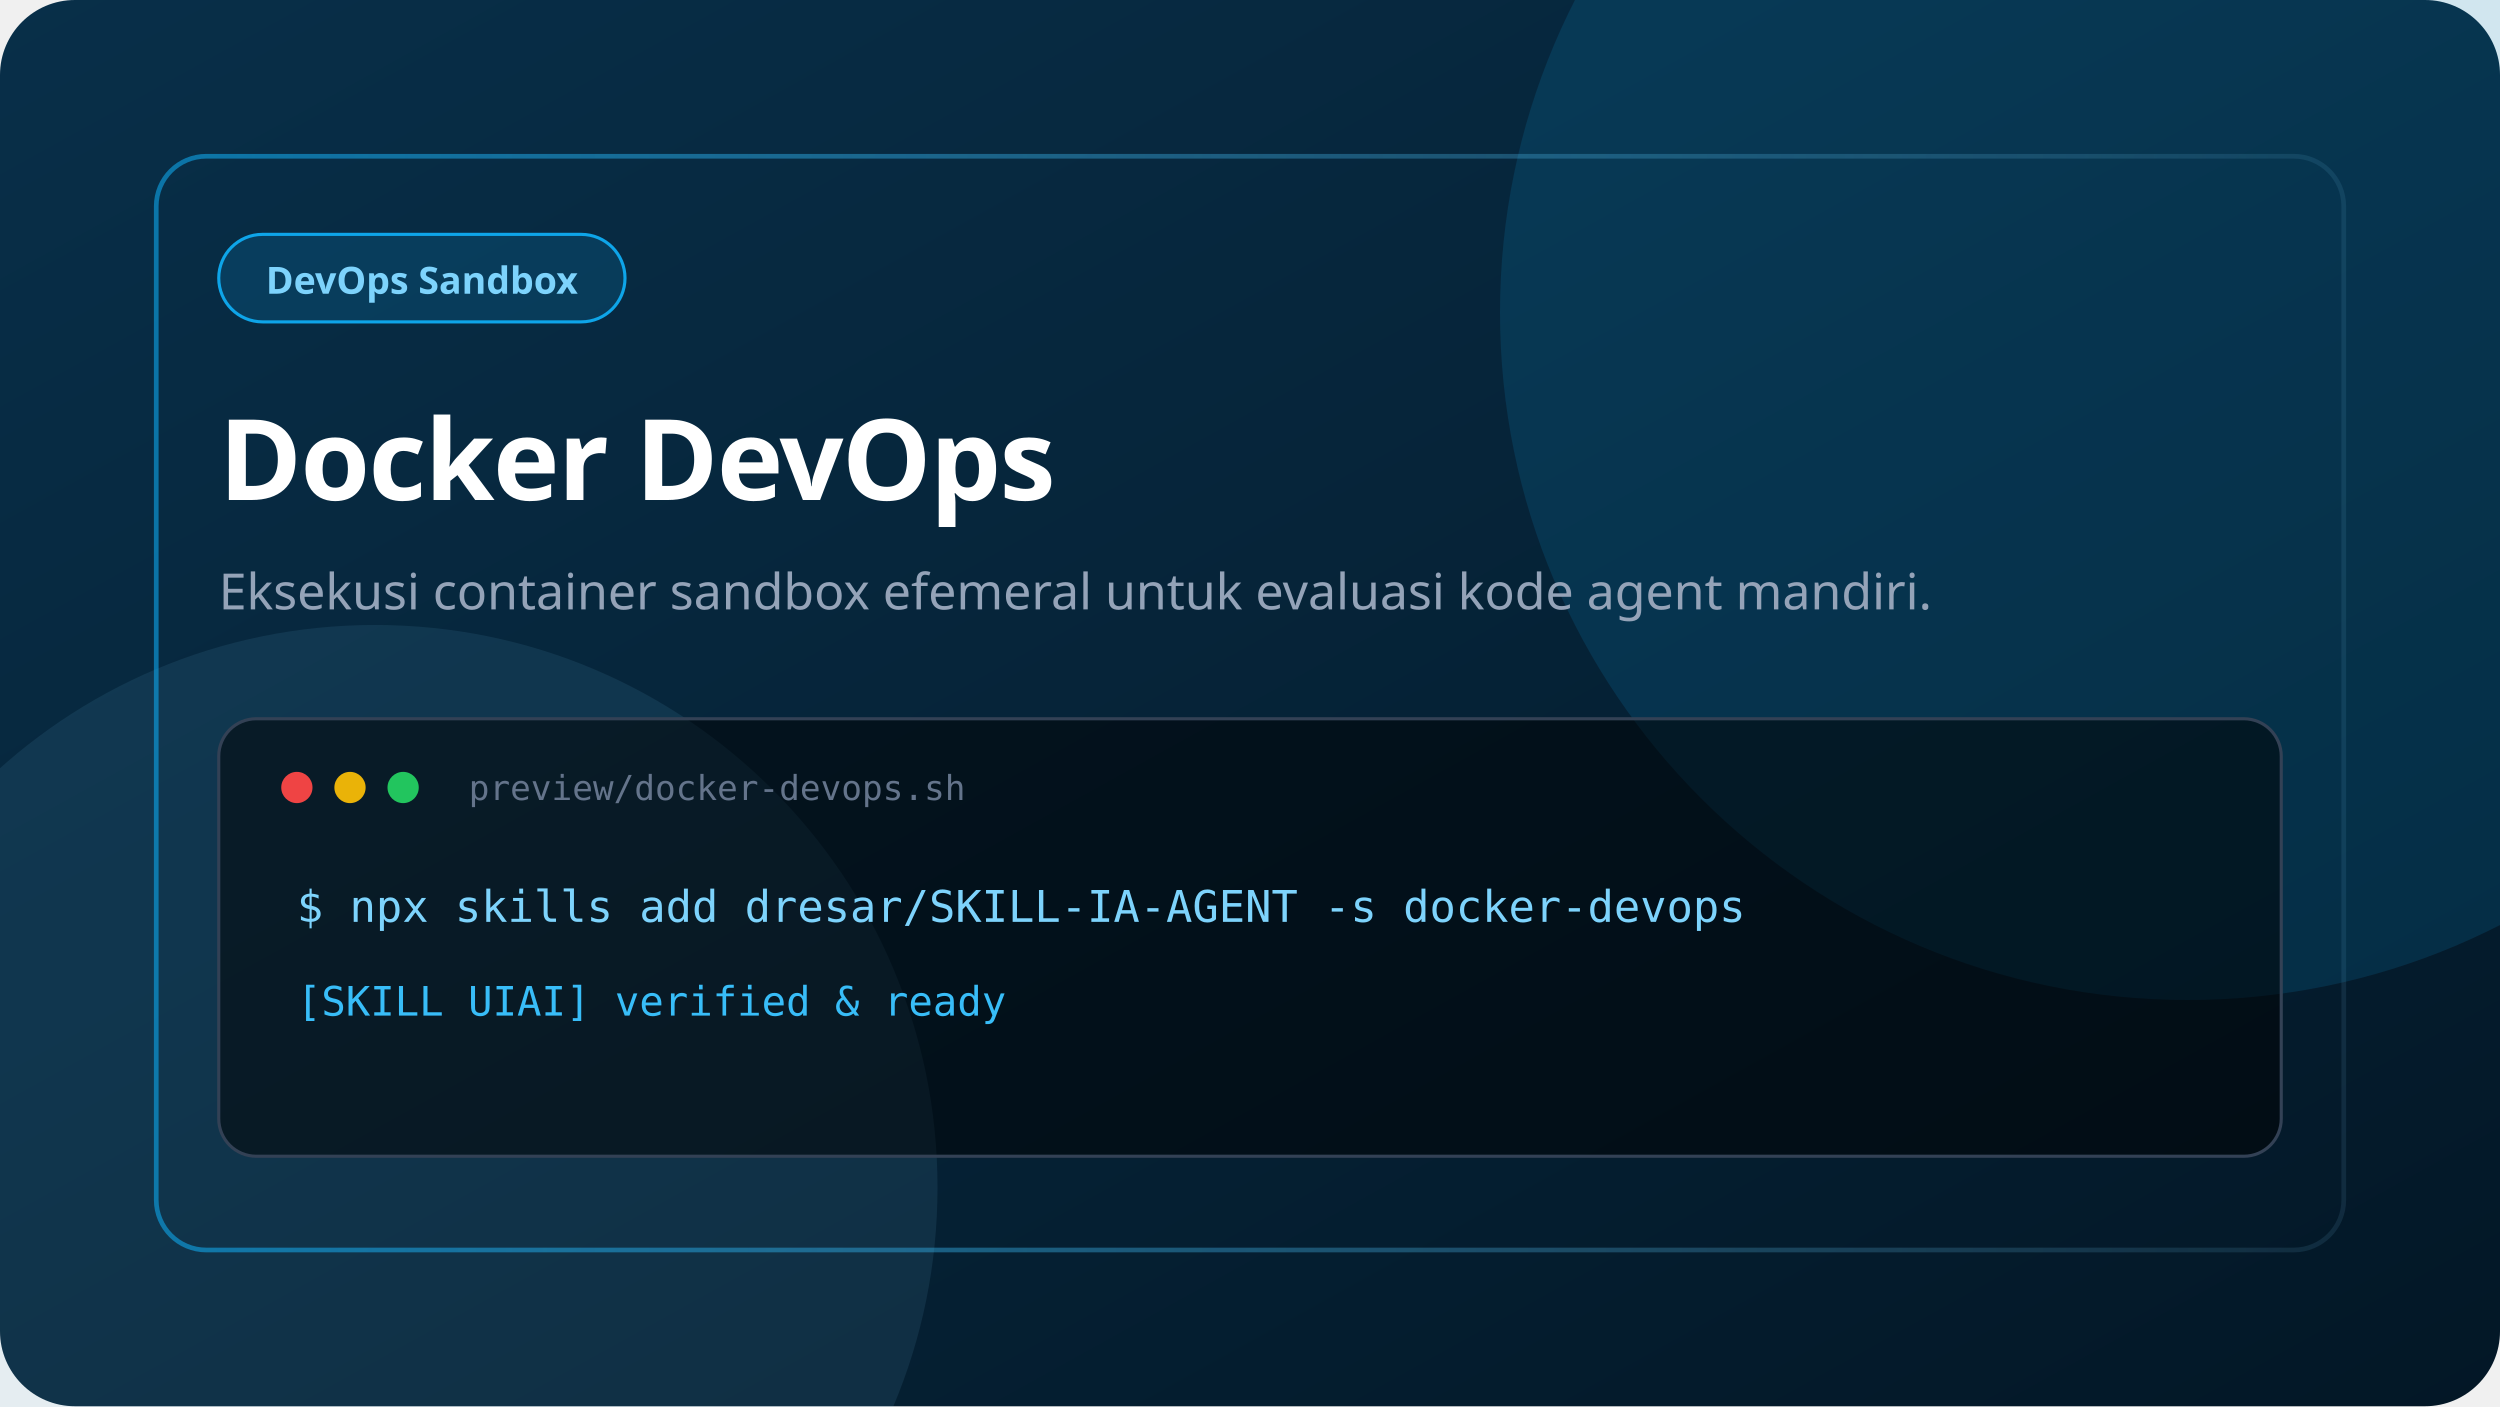
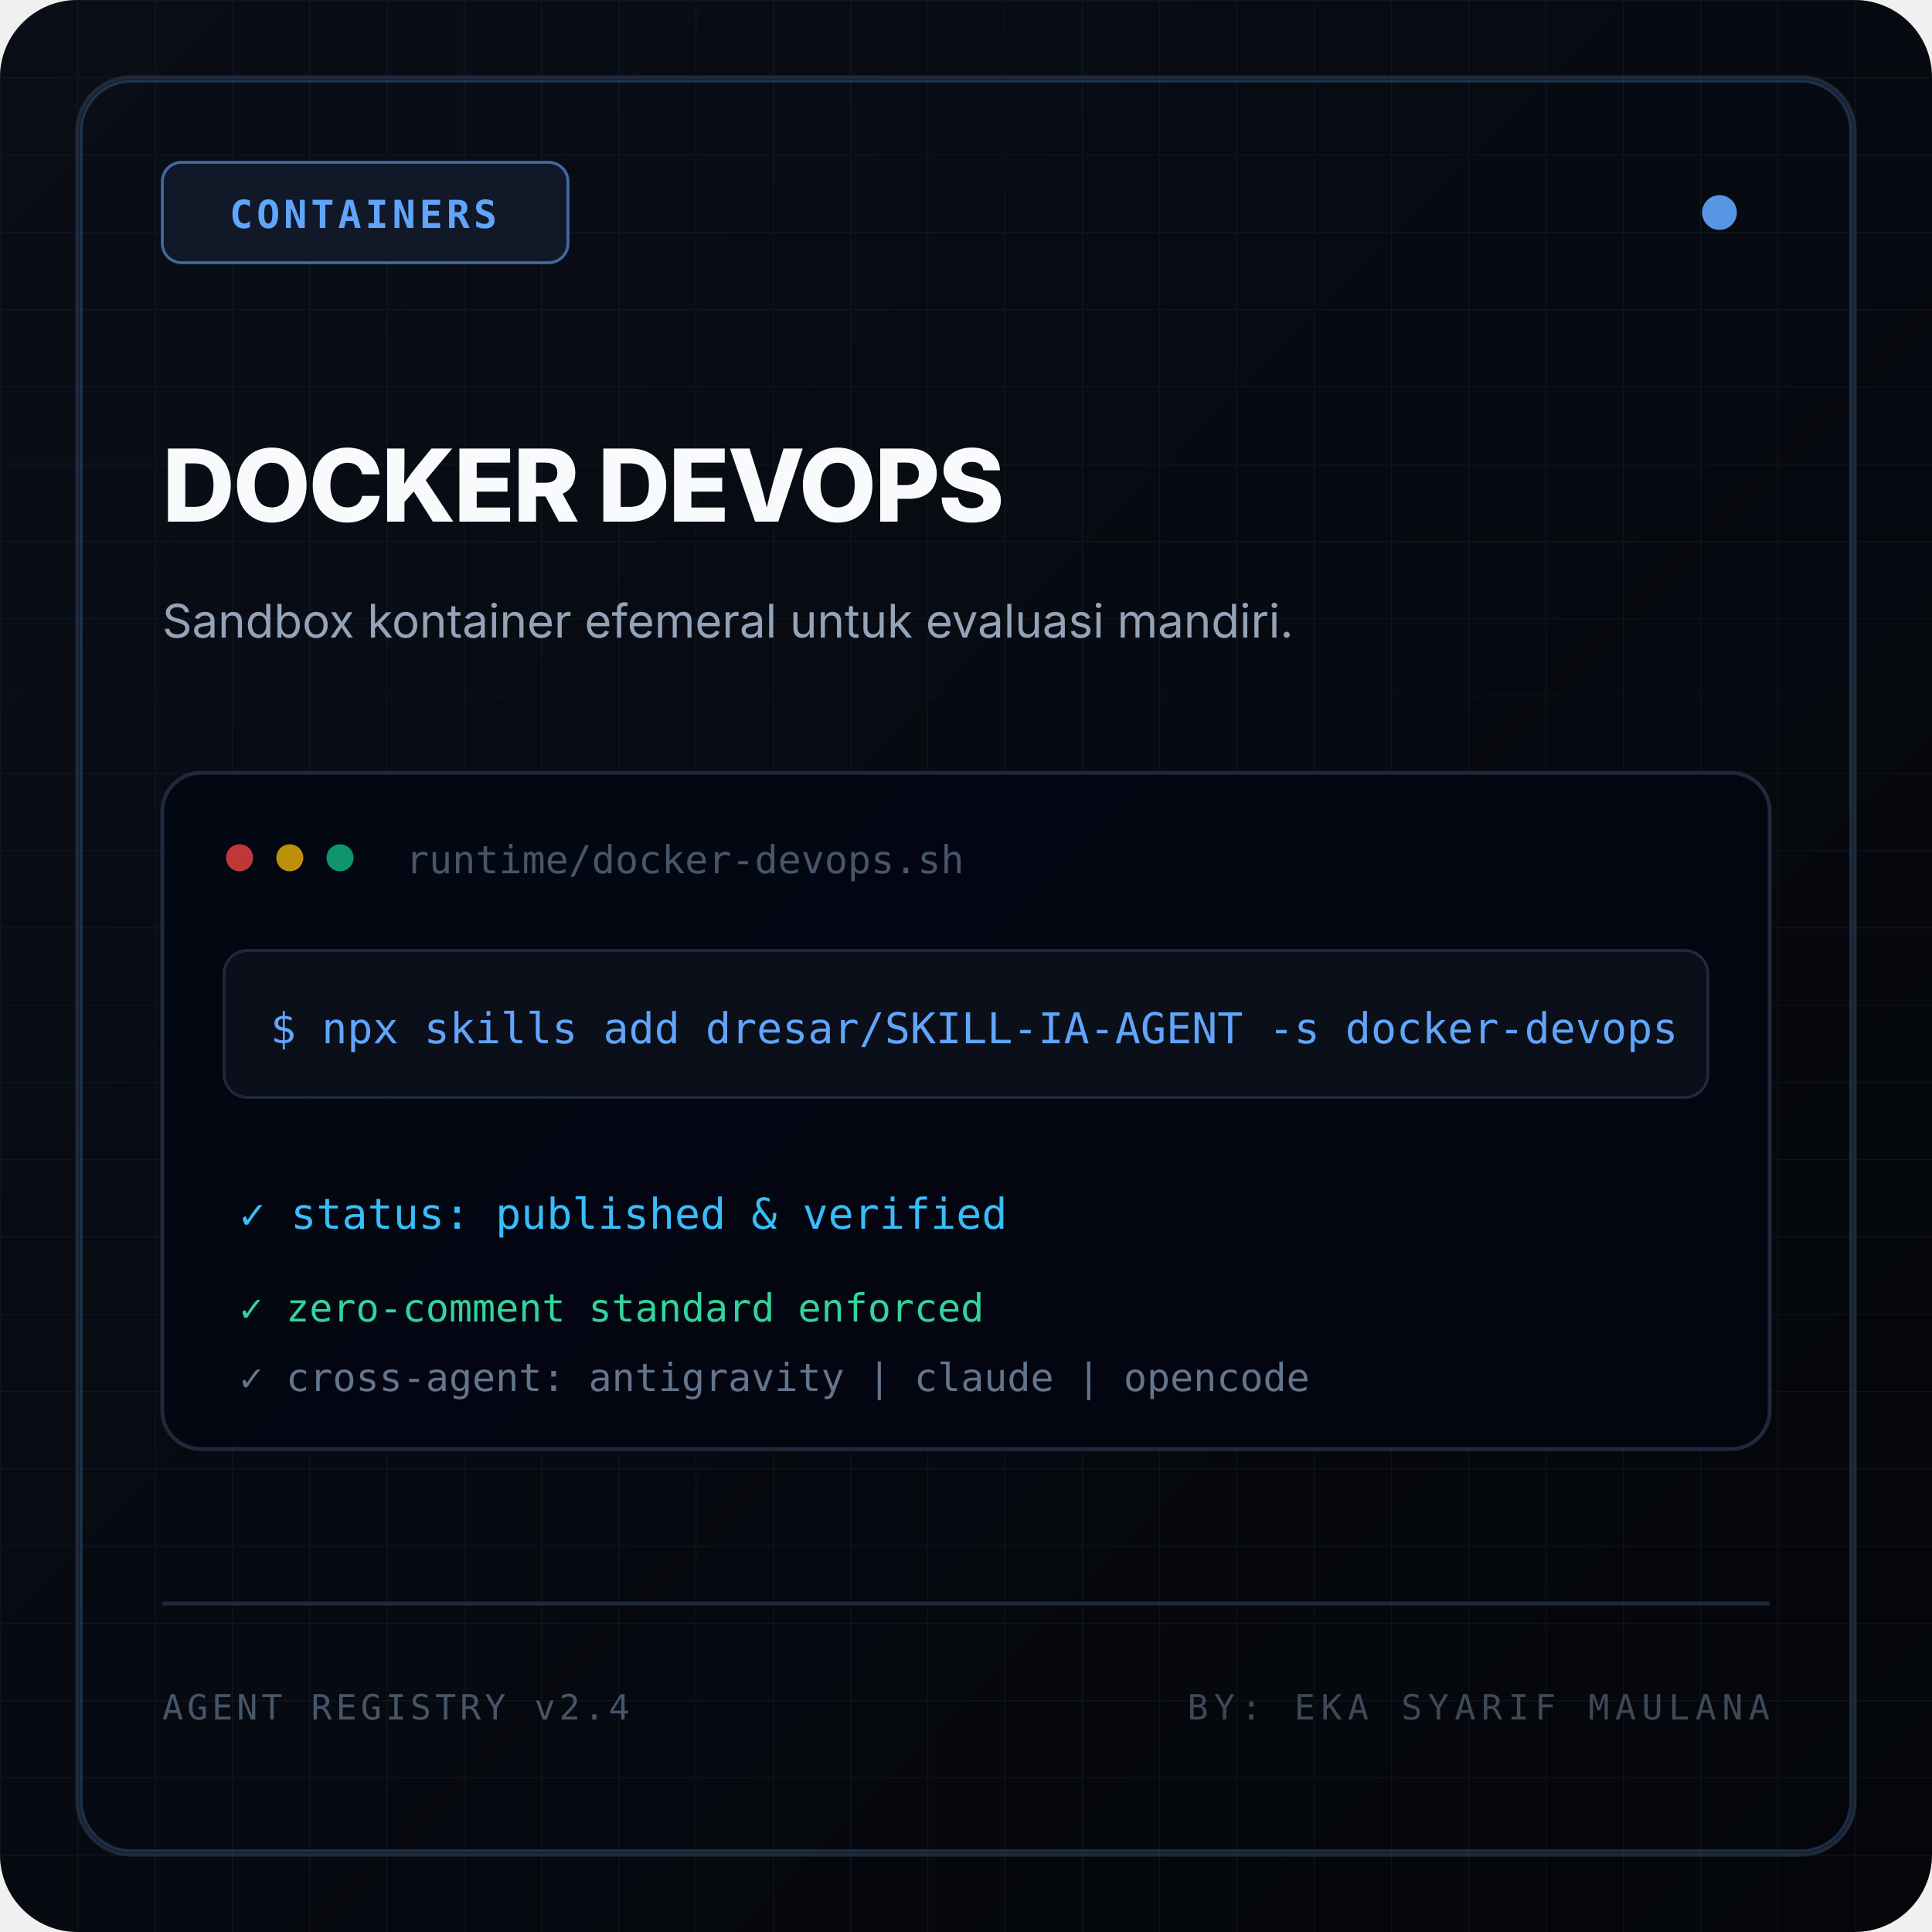
- <svg xmlns="http://www.w3.org/2000/svg" viewBox="0 0 800 450" width="100%" height="100%">
+ <svg xmlns="http://www.w3.org/2000/svg" viewBox="0 0 500 500" width="100%" height="100%">
  <defs>
    <linearGradient id="bg-docker-devops" x1="0%" y1="0%" x2="100%" y2="100%">
-       <stop offset="0%" stop-color="#082F49" />
-       <stop offset="100%" stop-color="#031726" />
+       <stop offset="0%" stop-color="#0A0E17" />
+       <stop offset="100%" stop-color="#04060A" />
    </linearGradient>
-     <linearGradient id="glow-docker-devops" x1="0%" y1="0%" x2="100%" y2="0%">
-       <stop offset="0%" stop-color="#0EA5E9" stop-opacity="0.6" />
-       <stop offset="100%" stop-color="#7DD3FC" stop-opacity="0.1" />
+     <linearGradient id="accent-grad-docker-devops" x1="0%" y1="0%" x2="100%" y2="0%">
+       <stop offset="0%" stop-color="#60A5FA" />
+       <stop offset="100%" stop-color="#2563EB" />
    </linearGradient>
+     <pattern id="grid-docker-devops" width="20" height="20" patternUnits="userSpaceOnUse">
+       <path d="M 20 0 L 0 0 0 20" fill="none" stroke="#1E293B" stroke-width="0.5" stroke-opacity="0.35" />
+     </pattern>
  </defs>
-   <rect width="800" height="450" rx="24" fill="url(#bg-docker-devops)" />
-   <circle cx="700" cy="100" r="220" fill="#0EA5E9" opacity="0.14" />
-   <circle cx="120" cy="380" r="180" fill="#7DD3FC" opacity="0.09" />
-   <rect x="50" y="50" width="700" height="350" rx="16" fill="none" stroke="url(#glow-docker-devops)" stroke-width="1.5" />
-   <rect x="70" y="75" width="130" height="28" rx="14" fill="#0EA5E9" fill-opacity="0.15" stroke="#0EA5E9" stroke-width="1" />
-   <text x="135" y="94" fill="#7DD3FC" font-family="system-ui, sans-serif" font-size="12" font-weight="700" text-anchor="middle">DevOps Sandbox</text>
-   <text x="70" y="160" fill="#FFFFFF" font-family="system-ui, sans-serif" font-size="36" font-weight="800" letter-spacing="-0.5">Docker DevOps</text>
-   <text x="70" y="195" fill="#94A3B8" font-family="system-ui, sans-serif" font-size="16" font-weight="400">Eksekusi container sandbox efemeral untuk evaluasi kode agent mandiri.</text>
-   <rect x="70" y="230" width="660" height="140" rx="12" fill="#000000" fill-opacity="0.5" stroke="#334155" stroke-width="1" />
-   <circle cx="95" cy="252" r="5" fill="#EF4444" />
-   <circle cx="112" cy="252" r="5" fill="#EAB308" />
-   <circle cx="129" cy="252" r="5" fill="#22C55E" />
-   <text x="150" y="256" fill="#64748B" font-family="monospace" font-size="11">preview/docker-devops.sh</text>
-   <text x="95" y="295" fill="#7DD3FC" font-family="monospace" font-size="14">$ npx skills add dresar/SKILL-IA-AGENT -s docker-devops</text>
-   <text x="95" y="325" fill="#38BDF8" font-family="monospace" font-size="13">[SKILL UIAI] verified &amp; ready</text>
+   <rect width="500" height="500" rx="20" fill="url(#bg-docker-devops)" />
+   <rect width="500" height="500" fill="url(#grid-docker-devops)" rx="20" />
+   <rect x="20" y="20" width="460" height="460" rx="14" fill="none" stroke="#1E293B" stroke-width="1" />
+   <rect x="21" y="21" width="458" height="458" rx="13" fill="none" stroke="#60A5FA" stroke-width="0.75" stroke-opacity="0.25" />
+   <rect x="42" y="42" width="105" height="26" rx="5" fill="#111827" stroke="#60A5FA" stroke-width="0.75" stroke-opacity="0.6" />
+   <text x="94" y="59" fill="#60A5FA" font-family="monospace" font-size="10" font-weight="700" text-anchor="middle" letter-spacing="1">CONTAINERS</text>
+   <circle cx="445" cy="55" r="4.5" fill="#60A5FA" opacity="0.9" />
+   <text x="42" y="135" fill="#F8FAFC" font-family="system-ui, -apple-system, sans-serif" font-size="26" font-weight="800" letter-spacing="-0.5">DOCKER DEVOPS</text>
+   <text x="42" y="165" fill="#94A3B8" font-family="system-ui, -apple-system, sans-serif" font-size="12" font-weight="400">Sandbox kontainer efemeral untuk evaluasi mandiri.</text>
+   <rect x="42" y="200" width="416" height="175" rx="10" fill="#030712" fill-opacity="0.85" stroke="#1E293B" stroke-width="1" />
+   <circle cx="62" cy="222" r="3.5" fill="#EF4444" opacity="0.8" />
+   <circle cx="75" cy="222" r="3.5" fill="#EAB308" opacity="0.8" />
+   <circle cx="88" cy="222" r="3.5" fill="#10B981" opacity="0.8" />
+   <text x="105" y="226" fill="#475569" font-family="monospace" font-size="10">runtime/docker-devops.sh</text>
+   <rect x="58" y="246" width="384" height="38" rx="6" fill="#0B0F19" stroke="#1E293B" stroke-width="0.75" />
+   <text x="70" y="270" fill="#60A5FA" font-family="monospace" font-size="11">$ npx skills add dresar/SKILL-IA-AGENT -s docker-devops</text>
+   <text x="62" y="318" fill="#38BDF8" font-family="monospace" font-size="11">✓ status: published &amp; verified</text>
+   <text x="62" y="342" fill="#34D399" font-family="monospace" font-size="10">✓ zero-comment standard enforced</text>
+   <text x="62" y="360" fill="#64748B" font-family="monospace" font-size="10">✓ cross-agent: antigravity | claude | opencode</text>
+   <line x1="42" y1="415" x2="458" y2="415" stroke="#1E293B" stroke-width="1" />
+   <text x="42" y="445" fill="#475569" font-family="monospace" font-size="9" letter-spacing="1">AGENT REGISTRY v2.4</text>
+   <text x="458" y="445" fill="#64748B" opacity="0.6" font-family="monospace" font-size="9" text-anchor="end" letter-spacing="1.5">BY: EKA SYARIF MAULANA</text>
</svg>
